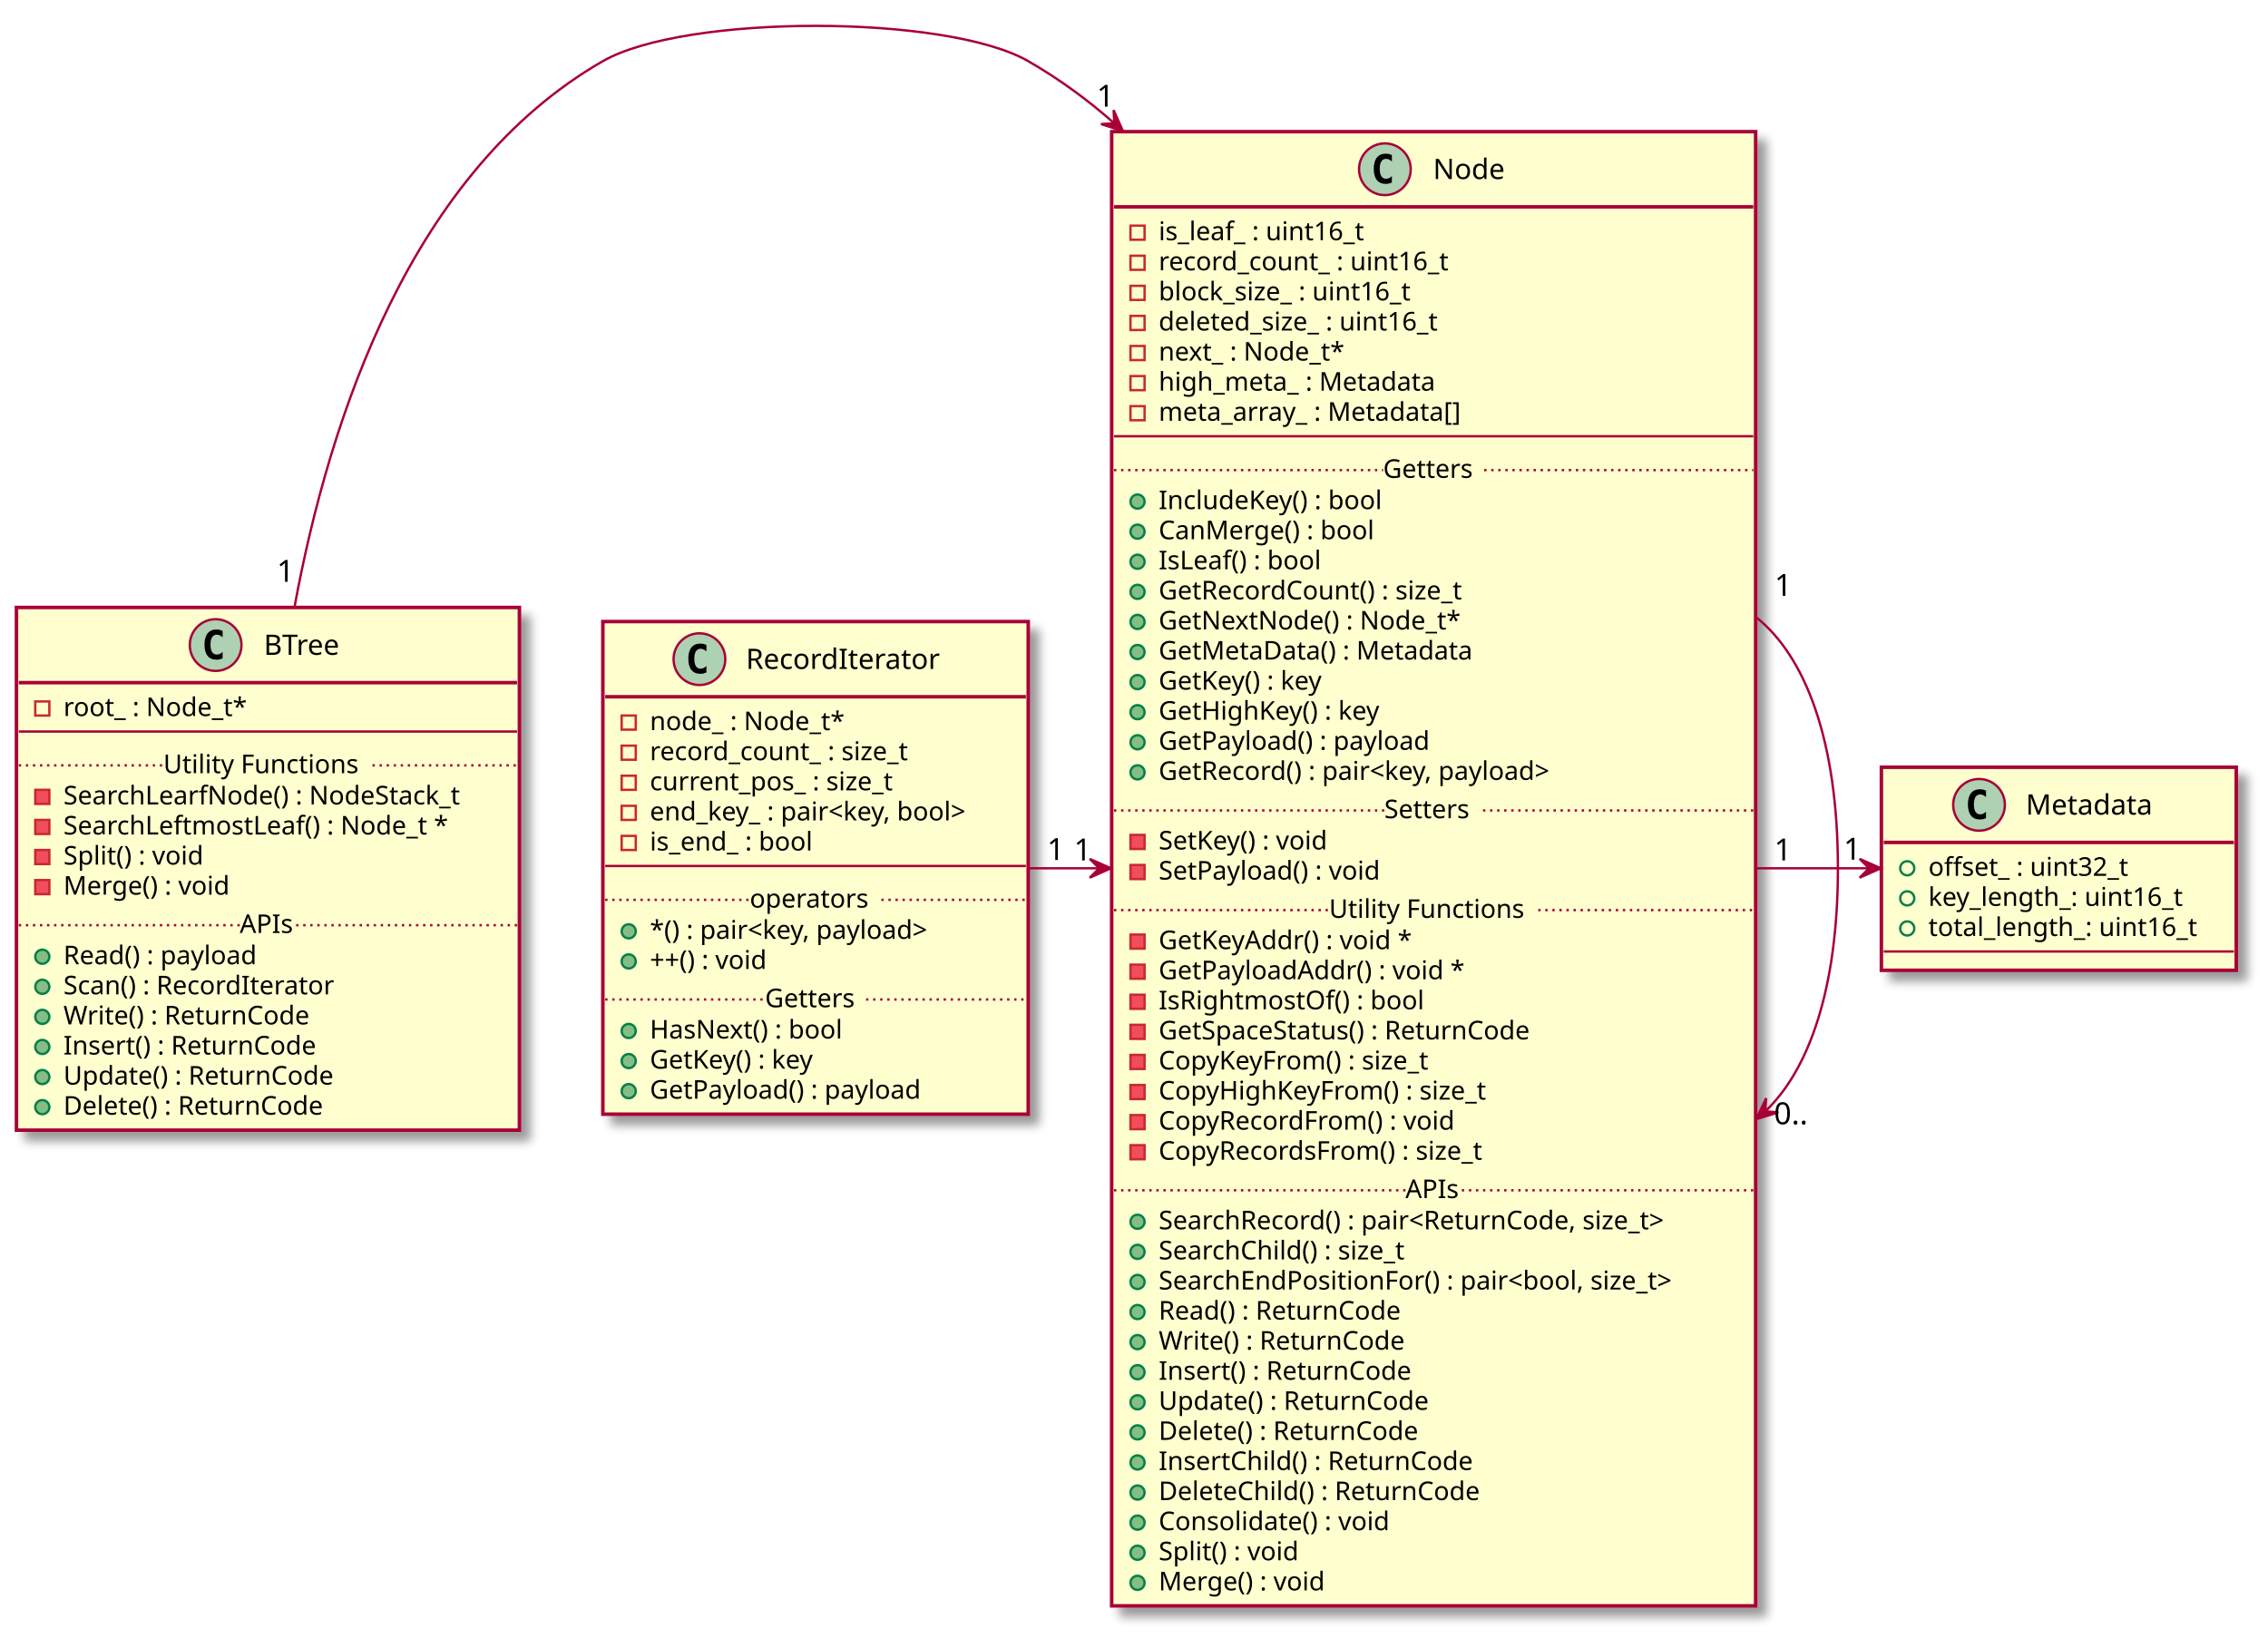
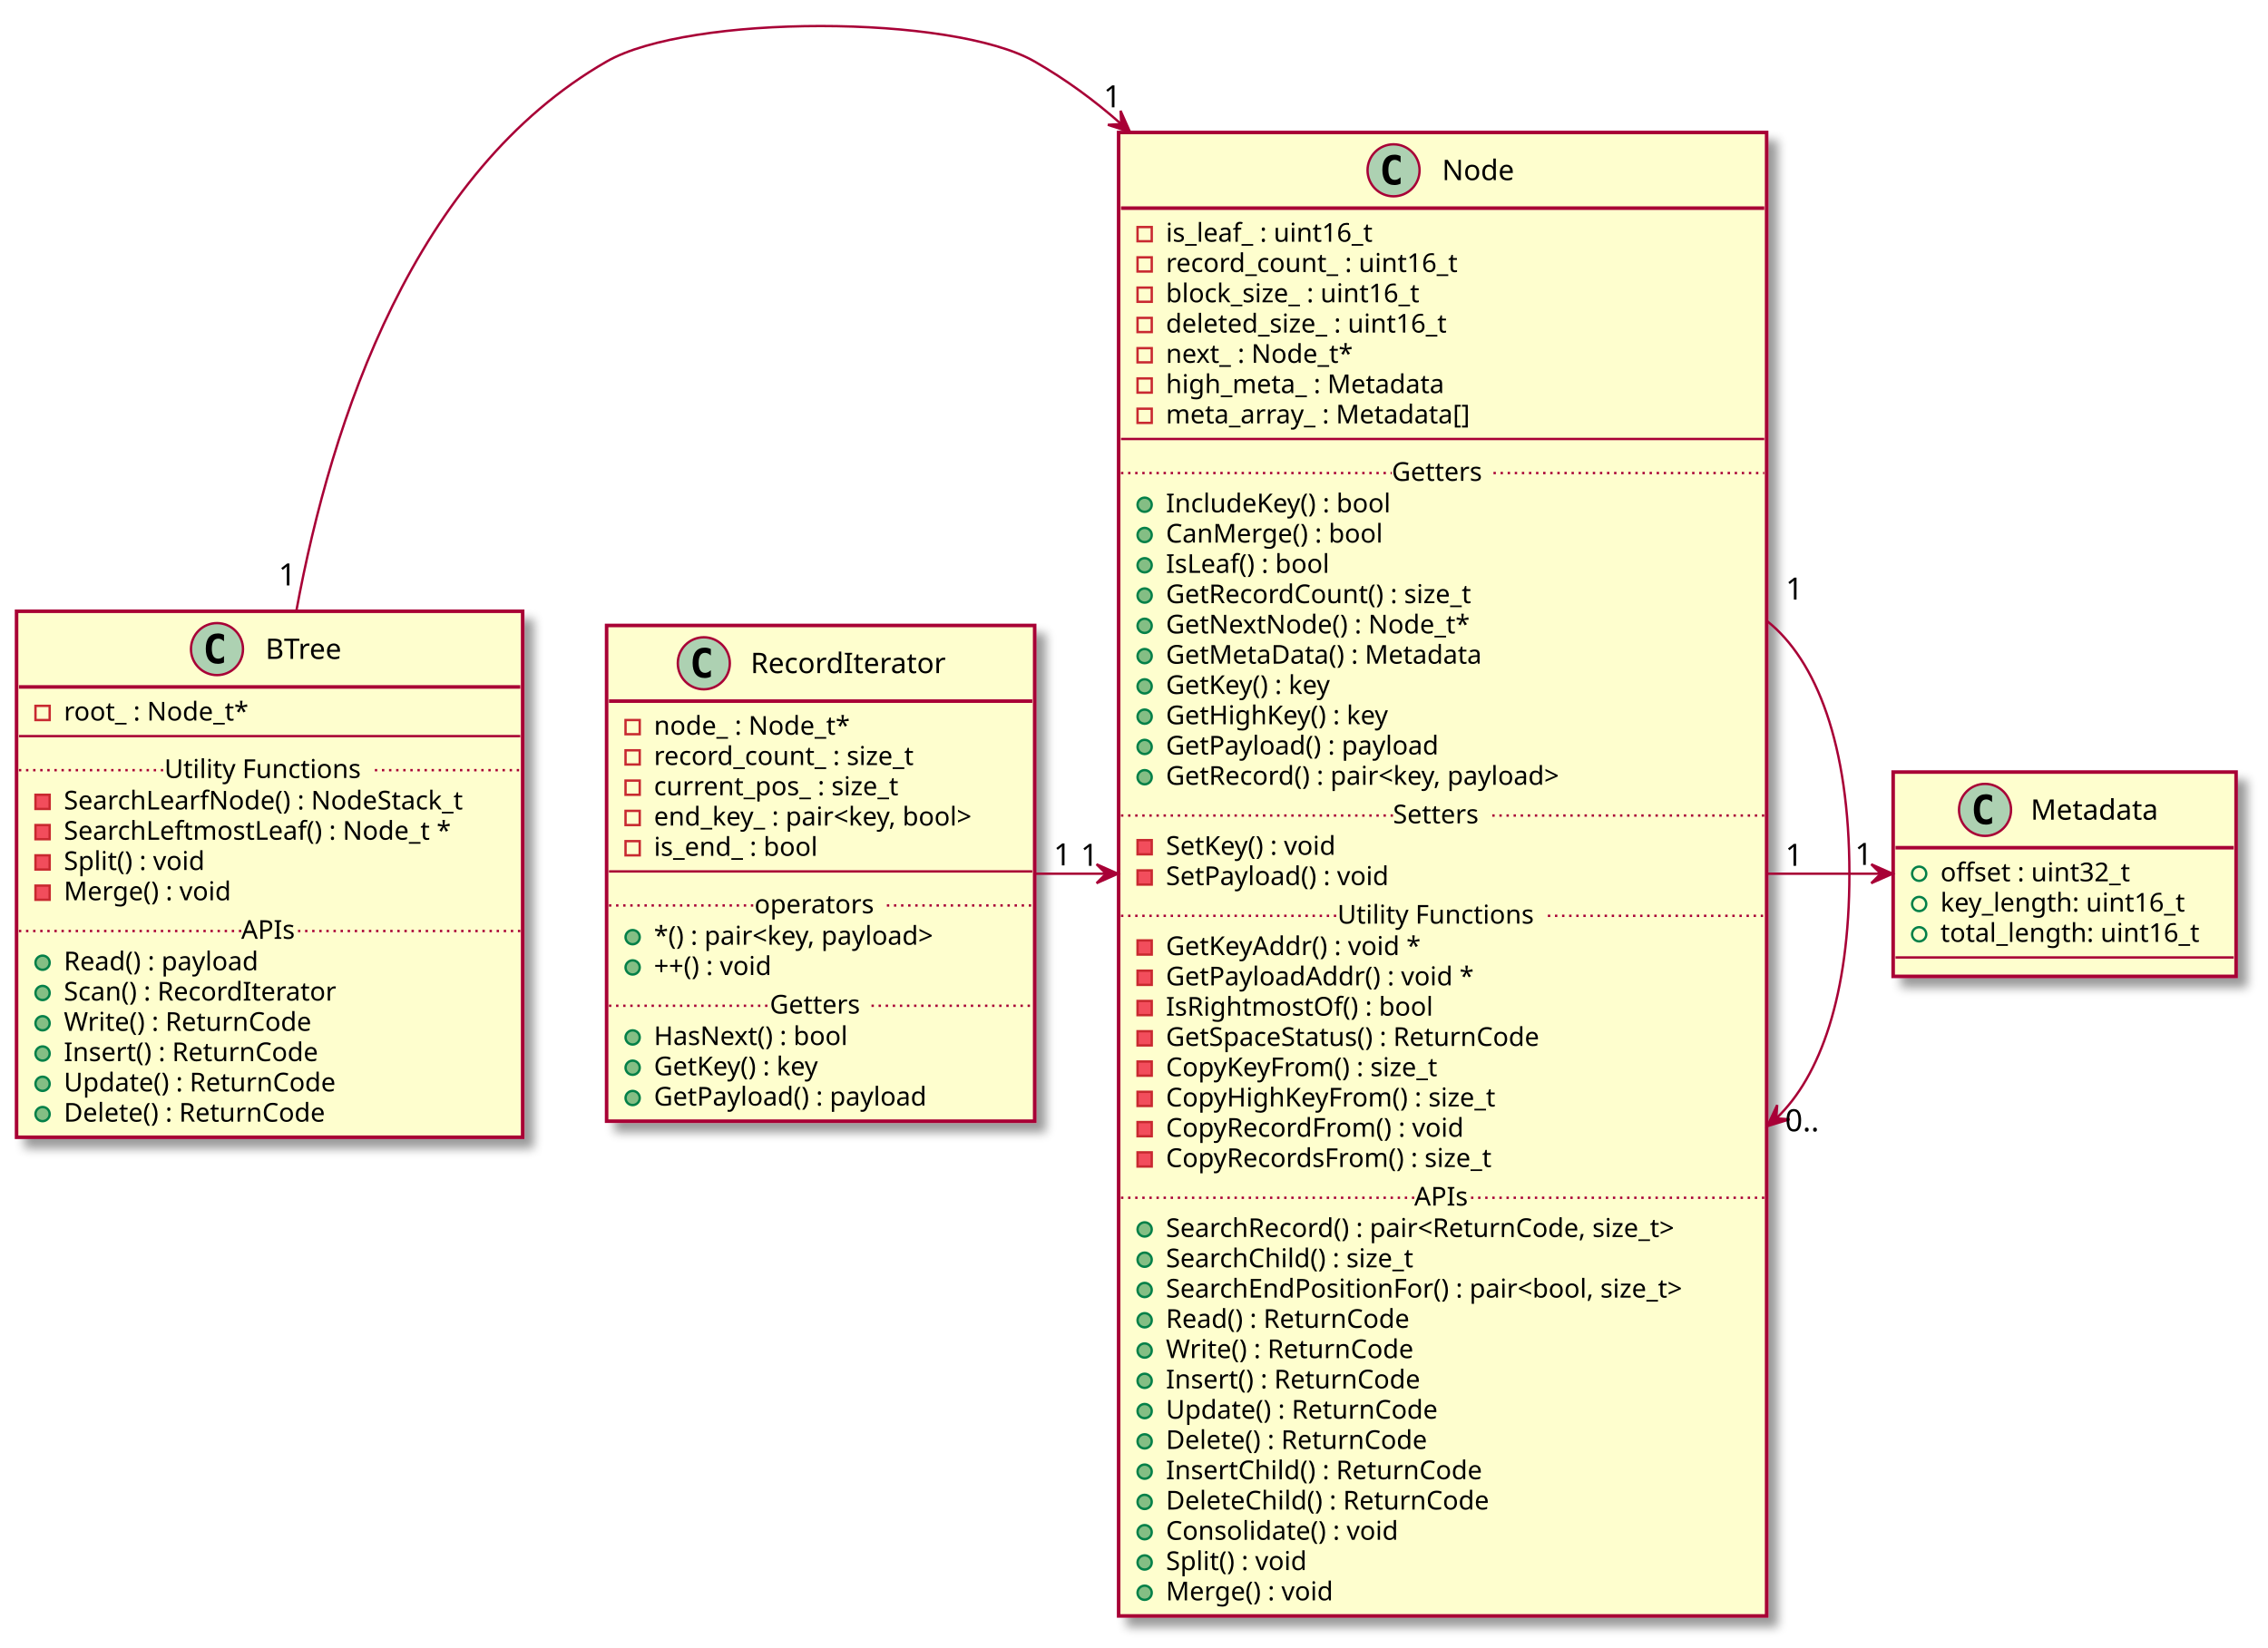
- <svg xmlns="http://www.w3.org/2000/svg" contentScriptType="application/ecmascript" contentStyleType="text/css" height="697px" preserveAspectRatio="none" style="width:965px;height:697px;background:#FFFFFF;" version="1.1" viewBox="0 0 965 697" width="965px" zoomAndPan="magnify">
+ <svg xmlns="http://www.w3.org/2000/svg" contentScriptType="application/ecmascript" contentStyleType="text/css" height="697px" preserveAspectRatio="none" style="width:959px;height:697px;background:#FFFFFF;" version="1.1" viewBox="0 0 959 697" width="959px" zoomAndPan="magnify">
  <defs>
-     <filter height="300%" id="f1sqcm2kaeylr0" width="300%" x="-1" y="-1">
+     <filter height="300%" id="ffqanz7nl5iaf" width="300%" x="-1" y="-1">
      <feGaussianBlur result="blurOut" stdDeviation="2.0" />
      <feColorMatrix in="blurOut" result="blurOut2" type="matrix" values="0 0 0 0 0 0 0 0 0 0 0 0 0 0 0 0 0 0 .4 0" />
      <feOffset dx="4.0" dy="4.0" in="blurOut2" result="blurOut3" />
      <feBlend in="SourceGraphic" in2="blurOut3" mode="normal" />
    </filter>
  </defs>
  <g>
-     <rect codeLine="2" fill="#FEFECE" filter="url(#f1sqcm2kaeylr0)" height="222.461" id="BTree" style="stroke:#A80036;stroke-width:1.5;" width="214" x="7" y="258.53" />
+     <rect codeLine="2" fill="#FEFECE" filter="url(#ffqanz7nl5iaf)" height="222.461" id="BTree" style="stroke:#A80036;stroke-width:1.5;" width="214" x="7" y="258.53" />
    <ellipse cx="91.75" cy="274.53" fill="#ADD1B2" rx="11" ry="11" style="stroke:#A80036;stroke-width:1.0;" />
    <path d="M94.719,280.171 Q94.141,280.467 93.5,280.608 Q92.859,280.764 92.156,280.764 Q89.656,280.764 88.328,279.124 Q87.016,277.467 87.016,274.342 Q87.016,271.217 88.328,269.561 Q89.656,267.905 92.156,267.905 Q92.859,267.905 93.5,268.061 Q94.156,268.217 94.719,268.514 L94.719,271.233 Q94.094,270.655 93.5,270.389 Q92.906,270.108 92.281,270.108 Q90.938,270.108 90.25,271.186 Q89.562,272.249 89.562,274.342 Q89.562,276.436 90.25,277.514 Q90.938,278.577 92.281,278.577 Q92.906,278.577 93.5,278.311 Q94.094,278.03 94.719,277.452 L94.719,280.171 Z " fill="#000000" />
    <text fill="#000000" font-family="sans-serif" font-size="12" lengthAdjust="spacing" textLength="36" x="112.25" y="278.684">BTree</text>
    <line style="stroke:#A80036;stroke-width:1.5;" x1="8" x2="220" y1="290.53" y2="290.53" />
    <rect fill="none" height="6" style="stroke:#C82930;stroke-width:1.0;" width="6" x="15" y="298.53" />
    <text fill="#000000" font-family="sans-serif" font-size="11" lengthAdjust="spacing" textLength="86" x="27" y="304.74">root_ : Node_t*</text>
    <line style="stroke:#A80036;stroke-width:1.0;" x1="8" x2="220" y1="311.335" y2="311.335" />
    <rect fill="#F24D5C" height="6" style="stroke:#C82930;stroke-width:1.0;" width="6" x="15" y="336.139" />
    <text fill="#000000" font-family="sans-serif" font-size="11" lengthAdjust="spacing" textLength="188" x="27" y="342.35">SearchLearfNode() : NodeStack_t</text>
    <rect fill="#F24D5C" height="6" style="stroke:#C82930;stroke-width:1.0;" width="6" x="15" y="348.944" />
    <text fill="#000000" font-family="sans-serif" font-size="11" lengthAdjust="spacing" textLength="183" x="27" y="355.154">SearchLeftmostLeaf() : Node_t *</text>
    <rect fill="#F24D5C" height="6" style="stroke:#C82930;stroke-width:1.0;" width="6" x="15" y="361.749" />
    <text fill="#000000" font-family="sans-serif" font-size="11" lengthAdjust="spacing" textLength="68" x="27" y="367.959">Split() : void</text>
    <rect fill="#F24D5C" height="6" style="stroke:#C82930;stroke-width:1.0;" width="6" x="15" y="374.553" />
    <text fill="#000000" font-family="sans-serif" font-size="11" lengthAdjust="spacing" textLength="78" x="27" y="380.764">Merge() : void</text>
    <line style="stroke:#A80036;stroke-width:1.0;stroke-dasharray:1.0,2.0;" x1="8" x2="69.5" y1="325.737" y2="325.737" />
    <text fill="#000000" font-family="sans-serif" font-size="11" lengthAdjust="spacing" textLength="89" x="69.5" y="329.045">Utility Functions</text>
    <line style="stroke:#A80036;stroke-width:1.0;stroke-dasharray:1.0,2.0;" x1="158.5" x2="220" y1="325.737" y2="325.737" />
    <ellipse cx="18" cy="407.163" fill="#84BE84" rx="3" ry="3" style="stroke:#038048;stroke-width:1.0;" />
    <text fill="#000000" font-family="sans-serif" font-size="11" lengthAdjust="spacing" textLength="92" x="27" y="410.373">Read() : payload</text>
    <ellipse cx="18" cy="419.967" fill="#84BE84" rx="3" ry="3" style="stroke:#038048;stroke-width:1.0;" />
    <text fill="#000000" font-family="sans-serif" font-size="11" lengthAdjust="spacing" textLength="129" x="27" y="423.178">Scan() : RecordIterator</text>
    <ellipse cx="18" cy="432.772" fill="#84BE84" rx="3" ry="3" style="stroke:#038048;stroke-width:1.0;" />
    <text fill="#000000" font-family="sans-serif" font-size="11" lengthAdjust="spacing" textLength="114" x="27" y="435.983">Write() : ReturnCode</text>
    <ellipse cx="18" cy="445.577" fill="#84BE84" rx="3" ry="3" style="stroke:#038048;stroke-width:1.0;" />
    <text fill="#000000" font-family="sans-serif" font-size="11" lengthAdjust="spacing" textLength="119" x="27" y="448.787">Insert() : ReturnCode</text>
    <ellipse cx="18" cy="458.382" fill="#84BE84" rx="3" ry="3" style="stroke:#038048;stroke-width:1.0;" />
    <text fill="#000000" font-family="sans-serif" font-size="11" lengthAdjust="spacing" textLength="126" x="27" y="461.592">Update() : ReturnCode</text>
    <ellipse cx="18" cy="471.186" fill="#84BE84" rx="3" ry="3" style="stroke:#038048;stroke-width:1.0;" />
    <text fill="#000000" font-family="sans-serif" font-size="11" lengthAdjust="spacing" textLength="122" x="27" y="474.397">Delete() : ReturnCode</text>
    <line style="stroke:#A80036;stroke-width:1.0;stroke-dasharray:1.0,2.0;" x1="8" x2="102" y1="393.76" y2="393.76" />
    <text fill="#000000" font-family="sans-serif" font-size="11" lengthAdjust="spacing" textLength="24" x="102" y="397.069">APIs</text>
    <line style="stroke:#A80036;stroke-width:1.0;stroke-dasharray:1.0,2.0;" x1="126" x2="220" y1="393.76" y2="393.76" />
-     <rect codeLine="19" fill="#FEFECE" filter="url(#f1sqcm2kaeylr0)" height="627.406" id="Node" style="stroke:#A80036;stroke-width:1.5;" width="274" x="473" y="56.03" />
+     <rect codeLine="19" fill="#FEFECE" filter="url(#ffqanz7nl5iaf)" height="627.406" id="Node" style="stroke:#A80036;stroke-width:1.5;" width="274" x="473" y="56.03" />
    <ellipse cx="589.25" cy="72.03" fill="#ADD1B2" rx="11" ry="11" style="stroke:#A80036;stroke-width:1.0;" />
    <path d="M592.219,77.671 Q591.641,77.968 591,78.108 Q590.359,78.264 589.656,78.264 Q587.156,78.264 585.828,76.624 Q584.516,74.968 584.516,71.843 Q584.516,68.718 585.828,67.061 Q587.156,65.405 589.656,65.405 Q590.359,65.405 591,65.561 Q591.656,65.718 592.219,66.014 L592.219,68.733 Q591.594,68.155 591,67.889 Q590.406,67.608 589.781,67.608 Q588.438,67.608 587.75,68.686 Q587.062,69.749 587.062,71.843 Q587.062,73.936 587.75,75.014 Q588.438,76.077 589.781,76.077 Q590.406,76.077 591,75.811 Q591.594,75.53 592.219,74.952 L592.219,77.671 Z " fill="#000000" />
    <text fill="#000000" font-family="sans-serif" font-size="12" lengthAdjust="spacing" textLength="33" x="609.75" y="76.184">Node</text>
    <line style="stroke:#A80036;stroke-width:1.5;" x1="474" x2="746" y1="88.03" y2="88.03" />
    <rect fill="none" height="6" style="stroke:#C82930;stroke-width:1.0;" width="6" x="481" y="96.03" />
    <text fill="#000000" font-family="sans-serif" font-size="11" lengthAdjust="spacing" textLength="100" x="493" y="102.24">is_leaf_ : uint16_t</text>
    <rect fill="none" height="6" style="stroke:#C82930;stroke-width:1.0;" width="6" x="481" y="108.835" />
    <text fill="#000000" font-family="sans-serif" font-size="11" lengthAdjust="spacing" textLength="137" x="493" y="115.045">record_count_ : uint16_t</text>
    <rect fill="none" height="6" style="stroke:#C82930;stroke-width:1.0;" width="6" x="481" y="121.639" />
    <text fill="#000000" font-family="sans-serif" font-size="11" lengthAdjust="spacing" textLength="120" x="493" y="127.85">block_size_ : uint16_t</text>
    <rect fill="none" height="6" style="stroke:#C82930;stroke-width:1.0;" width="6" x="481" y="134.444" />
    <text fill="#000000" font-family="sans-serif" font-size="11" lengthAdjust="spacing" textLength="133" x="493" y="140.655">deleted_size_ : uint16_t</text>
    <rect fill="none" height="6" style="stroke:#C82930;stroke-width:1.0;" width="6" x="481" y="147.249" />
    <text fill="#000000" font-family="sans-serif" font-size="11" lengthAdjust="spacing" textLength="87" x="493" y="153.459">next_ : Node_t*</text>
    <rect fill="none" height="6" style="stroke:#C82930;stroke-width:1.0;" width="6" x="481" y="160.053" />
    <text fill="#000000" font-family="sans-serif" font-size="11" lengthAdjust="spacing" textLength="129" x="493" y="166.264">high_meta_ : Metadata</text>
    <rect fill="none" height="6" style="stroke:#C82930;stroke-width:1.0;" width="6" x="481" y="172.858" />
    <text fill="#000000" font-family="sans-serif" font-size="11" lengthAdjust="spacing" textLength="143" x="493" y="179.069">meta_array_ : Metadata[]</text>
    <line style="stroke:#A80036;stroke-width:1.0;" x1="474" x2="746" y1="185.663" y2="185.663" />
    <ellipse cx="484" cy="213.468" fill="#84BE84" rx="3" ry="3" style="stroke:#038048;stroke-width:1.0;" />
    <text fill="#000000" font-family="sans-serif" font-size="11" lengthAdjust="spacing" textLength="104" x="493" y="216.678">IncludeKey() : bool</text>
    <ellipse cx="484" cy="226.272" fill="#84BE84" rx="3" ry="3" style="stroke:#038048;stroke-width:1.0;" />
    <text fill="#000000" font-family="sans-serif" font-size="11" lengthAdjust="spacing" textLength="101" x="493" y="229.483">CanMerge() : bool</text>
    <ellipse cx="484" cy="239.077" fill="#84BE84" rx="3" ry="3" style="stroke:#038048;stroke-width:1.0;" />
    <text fill="#000000" font-family="sans-serif" font-size="11" lengthAdjust="spacing" textLength="78" x="493" y="242.287">IsLeaf() : bool</text>
    <ellipse cx="484" cy="251.882" fill="#84BE84" rx="3" ry="3" style="stroke:#038048;stroke-width:1.0;" />
    <text fill="#000000" font-family="sans-serif" font-size="11" lengthAdjust="spacing" textLength="144" x="493" y="255.092">GetRecordCount() : size_t</text>
    <ellipse cx="484" cy="264.686" fill="#84BE84" rx="3" ry="3" style="stroke:#038048;stroke-width:1.0;" />
    <text fill="#000000" font-family="sans-serif" font-size="11" lengthAdjust="spacing" textLength="139" x="493" y="267.897">GetNextNode() : Node_t*</text>
    <ellipse cx="484" cy="277.491" fill="#84BE84" rx="3" ry="3" style="stroke:#038048;stroke-width:1.0;" />
    <text fill="#000000" font-family="sans-serif" font-size="11" lengthAdjust="spacing" textLength="145" x="493" y="280.701">GetMetaData() : Metadata</text>
    <ellipse cx="484" cy="290.296" fill="#84BE84" rx="3" ry="3" style="stroke:#038048;stroke-width:1.0;" />
    <text fill="#000000" font-family="sans-serif" font-size="11" lengthAdjust="spacing" textLength="79" x="493" y="293.506">GetKey() : key</text>
    <ellipse cx="484" cy="303.1" fill="#84BE84" rx="3" ry="3" style="stroke:#038048;stroke-width:1.0;" />
    <text fill="#000000" font-family="sans-serif" font-size="11" lengthAdjust="spacing" textLength="104" x="493" y="306.311">GetHighKey() : key</text>
    <ellipse cx="484" cy="315.905" fill="#84BE84" rx="3" ry="3" style="stroke:#038048;stroke-width:1.0;" />
    <text fill="#000000" font-family="sans-serif" font-size="11" lengthAdjust="spacing" textLength="128" x="493" y="319.115">GetPayload() : payload</text>
    <ellipse cx="484" cy="328.71" fill="#84BE84" rx="3" ry="3" style="stroke:#038048;stroke-width:1.0;" />
    <text fill="#000000" font-family="sans-serif" font-size="11" lengthAdjust="spacing" textLength="190" x="493" y="331.92">GetRecord() : pair&lt;key, payload&gt;</text>
    <line style="stroke:#A80036;stroke-width:1.0;stroke-dasharray:1.0,2.0;" x1="474" x2="588.5" y1="200.065" y2="200.065" />
    <text fill="#000000" font-family="sans-serif" font-size="11" lengthAdjust="spacing" textLength="43" x="588.5" y="203.373">Getters</text>
    <line style="stroke:#A80036;stroke-width:1.0;stroke-dasharray:1.0,2.0;" x1="631.5" x2="746" y1="200.065" y2="200.065" />
    <rect fill="#F24D5C" height="6" style="stroke:#C82930;stroke-width:1.0;" width="6" x="481" y="355.319" />
    <text fill="#000000" font-family="sans-serif" font-size="11" lengthAdjust="spacing" textLength="82" x="493" y="361.529">SetKey() : void</text>
    <rect fill="#F24D5C" height="6" style="stroke:#C82930;stroke-width:1.0;" width="6" x="481" y="368.124" />
    <text fill="#000000" font-family="sans-serif" font-size="11" lengthAdjust="spacing" textLength="106" x="493" y="374.334">SetPayload() : void</text>
    <line style="stroke:#A80036;stroke-width:1.0;stroke-dasharray:1.0,2.0;" x1="474" x2="589" y1="344.917" y2="344.917" />
    <text fill="#000000" font-family="sans-serif" font-size="11" lengthAdjust="spacing" textLength="42" x="589" y="348.225">Setters</text>
    <line style="stroke:#A80036;stroke-width:1.0;stroke-dasharray:1.0,2.0;" x1="631" x2="746" y1="344.917" y2="344.917" />
    <rect fill="#F24D5C" height="6" style="stroke:#C82930;stroke-width:1.0;" width="6" x="481" y="397.733" />
    <text fill="#000000" font-family="sans-serif" font-size="11" lengthAdjust="spacing" textLength="119" x="493" y="403.944">GetKeyAddr() : void *</text>
    <rect fill="#F24D5C" height="6" style="stroke:#C82930;stroke-width:1.0;" width="6" x="481" y="410.538" />
    <text fill="#000000" font-family="sans-serif" font-size="11" lengthAdjust="spacing" textLength="143" x="493" y="416.748">GetPayloadAddr() : void *</text>
    <rect fill="#F24D5C" height="6" style="stroke:#C82930;stroke-width:1.0;" width="6" x="481" y="423.342" />
    <text fill="#000000" font-family="sans-serif" font-size="11" lengthAdjust="spacing" textLength="124" x="493" y="429.553">IsRightmostOf() : bool</text>
    <rect fill="#F24D5C" height="6" style="stroke:#C82930;stroke-width:1.0;" width="6" x="481" y="436.147" />
    <text fill="#000000" font-family="sans-serif" font-size="11" lengthAdjust="spacing" textLength="178" x="493" y="442.358">GetSpaceStatus() : ReturnCode</text>
    <rect fill="#F24D5C" height="6" style="stroke:#C82930;stroke-width:1.0;" width="6" x="481" y="448.952" />
    <text fill="#000000" font-family="sans-serif" font-size="11" lengthAdjust="spacing" textLength="129" x="493" y="455.162">CopyKeyFrom() : size_t</text>
    <rect fill="#F24D5C" height="6" style="stroke:#C82930;stroke-width:1.0;" width="6" x="481" y="461.757" />
    <text fill="#000000" font-family="sans-serif" font-size="11" lengthAdjust="spacing" textLength="154" x="493" y="467.967">CopyHighKeyFrom() : size_t</text>
    <rect fill="#F24D5C" height="6" style="stroke:#C82930;stroke-width:1.0;" width="6" x="481" y="474.561" />
    <text fill="#000000" font-family="sans-serif" font-size="11" lengthAdjust="spacing" textLength="139" x="493" y="480.772">CopyRecordFrom() : void</text>
    <rect fill="#F24D5C" height="6" style="stroke:#C82930;stroke-width:1.0;" width="6" x="481" y="487.366" />
    <text fill="#000000" font-family="sans-serif" font-size="11" lengthAdjust="spacing" textLength="155" x="493" y="493.576">CopyRecordsFrom() : size_t</text>
    <line style="stroke:#A80036;stroke-width:1.0;stroke-dasharray:1.0,2.0;" x1="474" x2="565.5" y1="387.331" y2="387.331" />
    <text fill="#000000" font-family="sans-serif" font-size="11" lengthAdjust="spacing" textLength="89" x="565.5" y="390.639">Utility Functions</text>
    <line style="stroke:#A80036;stroke-width:1.0;stroke-dasharray:1.0,2.0;" x1="654.5" x2="746" y1="387.331" y2="387.331" />
    <ellipse cx="484" cy="519.975" fill="#84BE84" rx="3" ry="3" style="stroke:#038048;stroke-width:1.0;" />
    <text fill="#000000" font-family="sans-serif" font-size="11" lengthAdjust="spacing" textLength="245" x="493" y="523.186">SearchRecord() : pair&lt;ReturnCode, size_t&gt;</text>
    <ellipse cx="484" cy="532.78" fill="#84BE84" rx="3" ry="3" style="stroke:#038048;stroke-width:1.0;" />
    <text fill="#000000" font-family="sans-serif" font-size="11" lengthAdjust="spacing" textLength="120" x="493" y="535.99">SearchChild() : size_t</text>
    <ellipse cx="484" cy="545.585" fill="#84BE84" rx="3" ry="3" style="stroke:#038048;stroke-width:1.0;" />
    <text fill="#000000" font-family="sans-serif" font-size="11" lengthAdjust="spacing" textLength="248" x="493" y="548.795">SearchEndPositionFor() : pair&lt;bool, size_t&gt;</text>
    <ellipse cx="484" cy="558.389" fill="#84BE84" rx="3" ry="3" style="stroke:#038048;stroke-width:1.0;" />
    <text fill="#000000" font-family="sans-serif" font-size="11" lengthAdjust="spacing" textLength="114" x="493" y="561.6">Read() : ReturnCode</text>
    <ellipse cx="484" cy="571.194" fill="#84BE84" rx="3" ry="3" style="stroke:#038048;stroke-width:1.0;" />
    <text fill="#000000" font-family="sans-serif" font-size="11" lengthAdjust="spacing" textLength="114" x="493" y="574.404">Write() : ReturnCode</text>
    <ellipse cx="484" cy="583.999" fill="#84BE84" rx="3" ry="3" style="stroke:#038048;stroke-width:1.0;" />
    <text fill="#000000" font-family="sans-serif" font-size="11" lengthAdjust="spacing" textLength="119" x="493" y="587.209">Insert() : ReturnCode</text>
    <ellipse cx="484" cy="596.803" fill="#84BE84" rx="3" ry="3" style="stroke:#038048;stroke-width:1.0;" />
    <text fill="#000000" font-family="sans-serif" font-size="11" lengthAdjust="spacing" textLength="126" x="493" y="600.014">Update() : ReturnCode</text>
    <ellipse cx="484" cy="609.608" fill="#84BE84" rx="3" ry="3" style="stroke:#038048;stroke-width:1.0;" />
    <text fill="#000000" font-family="sans-serif" font-size="11" lengthAdjust="spacing" textLength="122" x="493" y="612.819">Delete() : ReturnCode</text>
    <ellipse cx="484" cy="622.413" fill="#84BE84" rx="3" ry="3" style="stroke:#038048;stroke-width:1.0;" />
    <text fill="#000000" font-family="sans-serif" font-size="11" lengthAdjust="spacing" textLength="147" x="493" y="625.623">InsertChild() : ReturnCode</text>
    <ellipse cx="484" cy="635.217" fill="#84BE84" rx="3" ry="3" style="stroke:#038048;stroke-width:1.0;" />
    <text fill="#000000" font-family="sans-serif" font-size="11" lengthAdjust="spacing" textLength="150" x="493" y="638.428">DeleteChild() : ReturnCode</text>
    <ellipse cx="484" cy="648.022" fill="#84BE84" rx="3" ry="3" style="stroke:#038048;stroke-width:1.0;" />
    <text fill="#000000" font-family="sans-serif" font-size="11" lengthAdjust="spacing" textLength="110" x="493" y="651.233">Consolidate() : void</text>
    <ellipse cx="484" cy="660.827" fill="#84BE84" rx="3" ry="3" style="stroke:#038048;stroke-width:1.0;" />
    <text fill="#000000" font-family="sans-serif" font-size="11" lengthAdjust="spacing" textLength="68" x="493" y="664.037">Split() : void</text>
    <ellipse cx="484" cy="673.632" fill="#84BE84" rx="3" ry="3" style="stroke:#038048;stroke-width:1.0;" />
    <text fill="#000000" font-family="sans-serif" font-size="11" lengthAdjust="spacing" textLength="78" x="493" y="676.842">Merge() : void</text>
    <line style="stroke:#A80036;stroke-width:1.0;stroke-dasharray:1.0,2.0;" x1="474" x2="598" y1="506.573" y2="506.573" />
    <text fill="#000000" font-family="sans-serif" font-size="11" lengthAdjust="spacing" textLength="24" x="598" y="509.881">APIs</text>
    <line style="stroke:#A80036;stroke-width:1.0;stroke-dasharray:1.0,2.0;" x1="622" x2="746" y1="506.573" y2="506.573" />
-     <rect codeLine="67" fill="#FEFECE" filter="url(#f1sqcm2kaeylr0)" height="86.414" id="Metadata" style="stroke:#A80036;stroke-width:1.5;" width="151" x="800.5" y="326.53" />
-     <ellipse cx="842.05" cy="342.53" fill="#ADD1B2" rx="11" ry="11" style="stroke:#A80036;stroke-width:1.0;" />
-     <path d="M845.019,348.171 Q844.441,348.467 843.8,348.608 Q843.159,348.764 842.456,348.764 Q839.956,348.764 838.628,347.124 Q837.316,345.467 837.316,342.342 Q837.316,339.217 838.628,337.561 Q839.956,335.905 842.456,335.905 Q843.159,335.905 843.8,336.061 Q844.456,336.217 845.019,336.514 L845.019,339.233 Q844.394,338.655 843.8,338.389 Q843.206,338.108 842.581,338.108 Q841.237,338.108 840.55,339.186 Q839.862,340.249 839.862,342.342 Q839.862,344.436 840.55,345.514 Q841.237,346.577 842.581,346.577 Q843.206,346.577 843.8,346.311 Q844.394,346.03 845.019,345.452 L845.019,348.171 Z " fill="#000000" />
-     <text fill="#000000" font-family="sans-serif" font-size="12" lengthAdjust="spacing" textLength="60" x="861.95" y="346.684">Metadata</text>
-     <line style="stroke:#A80036;stroke-width:1.5;" x1="801.5" x2="950.5" y1="358.53" y2="358.53" />
+     <rect codeLine="67" fill="#FEFECE" filter="url(#ffqanz7nl5iaf)" height="86.414" id="Metadata" style="stroke:#A80036;stroke-width:1.5;" width="145" x="800.5" y="326.53" />
+     <ellipse cx="839.35" cy="342.53" fill="#ADD1B2" rx="11" ry="11" style="stroke:#A80036;stroke-width:1.0;" />
+     <path d="M842.319,348.171 Q841.741,348.467 841.1,348.608 Q840.459,348.764 839.756,348.764 Q837.256,348.764 835.928,347.124 Q834.616,345.467 834.616,342.342 Q834.616,339.217 835.928,337.561 Q837.256,335.905 839.756,335.905 Q840.459,335.905 841.1,336.061 Q841.756,336.217 842.319,336.514 L842.319,339.233 Q841.694,338.655 841.1,338.389 Q840.506,338.108 839.881,338.108 Q838.538,338.108 837.85,339.186 Q837.163,340.249 837.163,342.342 Q837.163,344.436 837.85,345.514 Q838.538,346.577 839.881,346.577 Q840.506,346.577 841.1,346.311 Q841.694,346.03 842.319,345.452 L842.319,348.171 Z " fill="#000000" />
+     <text fill="#000000" font-family="sans-serif" font-size="12" lengthAdjust="spacing" textLength="60" x="858.65" y="346.684">Metadata</text>
+     <line style="stroke:#A80036;stroke-width:1.5;" x1="801.5" x2="944.5" y1="358.53" y2="358.53" />
    <ellipse cx="811.5" cy="369.53" rx="3" ry="3" style="stroke:#038048;stroke-width:1.0;fill:none;" />
-     <text fill="#000000" font-family="sans-serif" font-size="11" lengthAdjust="spacing" textLength="96" x="820.5" y="372.74">offset_ : uint32_t</text>
+     <text fill="#000000" font-family="sans-serif" font-size="11" lengthAdjust="spacing" textLength="90" x="820.5" y="372.74">offset : uint32_t</text>
    <ellipse cx="811.5" cy="382.335" rx="3" ry="3" style="stroke:#038048;stroke-width:1.0;fill:none;" />
-     <text fill="#000000" font-family="sans-serif" font-size="11" lengthAdjust="spacing" textLength="119" x="820.5" y="385.545">key_length_: uint16_t</text>
+     <text fill="#000000" font-family="sans-serif" font-size="11" lengthAdjust="spacing" textLength="113" x="820.5" y="385.545">key_length: uint16_t</text>
    <ellipse cx="811.5" cy="395.139" rx="3" ry="3" style="stroke:#038048;stroke-width:1.0;fill:none;" />
-     <text fill="#000000" font-family="sans-serif" font-size="11" lengthAdjust="spacing" textLength="125" x="820.5" y="398.35">total_length_: uint16_t</text>
-     <line style="stroke:#A80036;stroke-width:1.0;" x1="801.5" x2="950.5" y1="404.944" y2="404.944" />
-     <rect codeLine="74" fill="#FEFECE" filter="url(#f1sqcm2kaeylr0)" height="209.656" id="RecordIterator" style="stroke:#A80036;stroke-width:1.5;" width="181" x="256.5" y="264.53" />
+     <text fill="#000000" font-family="sans-serif" font-size="11" lengthAdjust="spacing" textLength="119" x="820.5" y="398.35">total_length: uint16_t</text>
+     <line style="stroke:#A80036;stroke-width:1.0;" x1="801.5" x2="944.5" y1="404.944" y2="404.944" />
+     <rect codeLine="74" fill="#FEFECE" filter="url(#ffqanz7nl5iaf)" height="209.656" id="RecordIterator" style="stroke:#A80036;stroke-width:1.5;" width="181" x="256.5" y="264.53" />
    <ellipse cx="297.6" cy="280.53" fill="#ADD1B2" rx="11" ry="11" style="stroke:#A80036;stroke-width:1.0;" />
    <path d="M300.569,286.171 Q299.991,286.467 299.35,286.608 Q298.709,286.764 298.006,286.764 Q295.506,286.764 294.178,285.124 Q292.866,283.467 292.866,280.342 Q292.866,277.217 294.178,275.561 Q295.506,273.905 298.006,273.905 Q298.709,273.905 299.35,274.061 Q300.006,274.217 300.569,274.514 L300.569,277.233 Q299.944,276.655 299.35,276.389 Q298.756,276.108 298.131,276.108 Q296.788,276.108 296.1,277.186 Q295.413,278.249 295.413,280.342 Q295.413,282.436 296.1,283.514 Q296.788,284.577 298.131,284.577 Q298.756,284.577 299.35,284.311 Q299.944,284.03 300.569,283.452 L300.569,286.171 Z " fill="#000000" />
    <text fill="#000000" font-family="sans-serif" font-size="12" lengthAdjust="spacing" textLength="91" x="317.4" y="284.684">RecordIterator</text>
    <line style="stroke:#A80036;stroke-width:1.5;" x1="257.5" x2="436.5" y1="296.53" y2="296.53" />
    <rect fill="none" height="6" style="stroke:#C82930;stroke-width:1.0;" width="6" x="264.5" y="304.53" />
    <text fill="#000000" font-family="sans-serif" font-size="11" lengthAdjust="spacing" textLength="91" x="276.5" y="310.74">node_ : Node_t*</text>
    <rect fill="none" height="6" style="stroke:#C82930;stroke-width:1.0;" width="6" x="264.5" y="317.335" />
    <text fill="#000000" font-family="sans-serif" font-size="11" lengthAdjust="spacing" textLength="124" x="276.5" y="323.545">record_count_ : size_t</text>
    <rect fill="none" height="6" style="stroke:#C82930;stroke-width:1.0;" width="6" x="264.5" y="330.139" />
    <text fill="#000000" font-family="sans-serif" font-size="11" lengthAdjust="spacing" textLength="118" x="276.5" y="336.35">current_pos_ : size_t</text>
    <rect fill="none" height="6" style="stroke:#C82930;stroke-width:1.0;" width="6" x="264.5" y="342.944" />
    <text fill="#000000" font-family="sans-serif" font-size="11" lengthAdjust="spacing" textLength="155" x="276.5" y="349.154">end_key_ : pair&lt;key, bool&gt;</text>
    <rect fill="none" height="6" style="stroke:#C82930;stroke-width:1.0;" width="6" x="264.5" y="355.749" />
    <text fill="#000000" font-family="sans-serif" font-size="11" lengthAdjust="spacing" textLength="79" x="276.5" y="361.959">is_end_ : bool</text>
    <line style="stroke:#A80036;stroke-width:1.0;" x1="257.5" x2="436.5" y1="368.553" y2="368.553" />
    <ellipse cx="267.5" cy="396.358" fill="#84BE84" rx="3" ry="3" style="stroke:#038048;stroke-width:1.0;" />
    <text fill="#000000" font-family="sans-serif" font-size="11" lengthAdjust="spacing" textLength="137" x="276.5" y="399.569">*() : pair&lt;key, payload&gt;</text>
    <ellipse cx="267.5" cy="409.163" fill="#84BE84" rx="3" ry="3" style="stroke:#038048;stroke-width:1.0;" />
    <text fill="#000000" font-family="sans-serif" font-size="11" lengthAdjust="spacing" textLength="61" x="276.5" y="412.373">++() : void</text>
    <line style="stroke:#A80036;stroke-width:1.0;stroke-dasharray:1.0,2.0;" x1="257.5" x2="319" y1="382.956" y2="382.956" />
    <text fill="#000000" font-family="sans-serif" font-size="11" lengthAdjust="spacing" textLength="56" x="319" y="386.264">operators</text>
    <line style="stroke:#A80036;stroke-width:1.0;stroke-dasharray:1.0,2.0;" x1="375" x2="436.5" y1="382.956" y2="382.956" />
    <ellipse cx="267.5" cy="438.772" fill="#84BE84" rx="3" ry="3" style="stroke:#038048;stroke-width:1.0;" />
    <text fill="#000000" font-family="sans-serif" font-size="11" lengthAdjust="spacing" textLength="91" x="276.5" y="441.983">HasNext() : bool</text>
    <ellipse cx="267.5" cy="451.577" fill="#84BE84" rx="3" ry="3" style="stroke:#038048;stroke-width:1.0;" />
    <text fill="#000000" font-family="sans-serif" font-size="11" lengthAdjust="spacing" textLength="79" x="276.5" y="454.787">GetKey() : key</text>
    <ellipse cx="267.5" cy="464.382" fill="#84BE84" rx="3" ry="3" style="stroke:#038048;stroke-width:1.0;" />
    <text fill="#000000" font-family="sans-serif" font-size="11" lengthAdjust="spacing" textLength="128" x="276.5" y="467.592">GetPayload() : payload</text>
    <line style="stroke:#A80036;stroke-width:1.0;stroke-dasharray:1.0,2.0;" x1="257.5" x2="325.5" y1="425.37" y2="425.37" />
    <text fill="#000000" font-family="sans-serif" font-size="11" lengthAdjust="spacing" textLength="43" x="325.5" y="428.678">Getters</text>
    <line style="stroke:#A80036;stroke-width:1.0;stroke-dasharray:1.0,2.0;" x1="368.5" x2="436.5" y1="425.37" y2="425.37" />
    <path codeLine="90" d="M125.28,258.51 C140.27,177.02 175.18,72.74 256.5,26.03 C291.38,6 402.62,6 437.5,26.03 C450.63,33.57 462.78,42.47 474.04,52.43 " fill="none" id="BTree-to-Node" style="stroke:#A80036;stroke-width:1.0;" />
    <polygon fill="#A80036" points="477.82,55.85,473.825,46.848,474.111,52.497,468.461,52.783,477.82,55.85" style="stroke:#A80036;stroke-width:1.0;" />
    <text fill="#000000" font-family="sans-serif" font-size="13" lengthAdjust="spacing" textLength="8" x="117.769" y="247.603">1</text>
    <text fill="#000000" font-family="sans-serif" font-size="13" lengthAdjust="spacing" textLength="8" x="466.628" y="45.386">1</text>
-     <path codeLine="91" d="M747.16,369.53 C763.06,369.53 778.96,369.53 794.86,369.53 " fill="none" id="Node-to-Metadata" style="stroke:#A80036;stroke-width:1.0;" />
-     <polygon fill="#A80036" points="800.25,369.53,791.25,365.53,795.25,369.53,791.25,373.53,800.25,369.53" style="stroke:#A80036;stroke-width:1.0;" />
-     <text fill="#000000" font-family="sans-serif" font-size="13" lengthAdjust="spacing" textLength="8" x="754.88" y="366.179">1</text>
-     <text fill="#000000" font-family="sans-serif" font-size="13" lengthAdjust="spacing" textLength="8" x="784.4" y="365.845">1</text>
+     <path codeLine="91" d="M747.15,369.53 C763.05,369.53 778.95,369.53 794.85,369.53 " fill="none" id="Node-to-Metadata" style="stroke:#A80036;stroke-width:1.0;" />
+     <polygon fill="#A80036" points="800.24,369.53,791.24,365.53,795.24,369.53,791.24,373.53,800.24,369.53" style="stroke:#A80036;stroke-width:1.0;" />
+     <text fill="#000000" font-family="sans-serif" font-size="13" lengthAdjust="spacing" textLength="8" x="754.869" y="366.179">1</text>
+     <text fill="#000000" font-family="sans-serif" font-size="13" lengthAdjust="spacing" textLength="8" x="784.324" y="365.809">1</text>
    <path codeLine="92" d="M747.3,262.77 C767.98,279.23 782,314.82 782,369.53 C782,420.82 769.68,455.31 751.1,472.98 " fill="none" id="Node-to-Node" style="stroke:#A80036;stroke-width:1.0;" />
    <polygon fill="#A80036" points="747.3,476.29,756.713,473.394,751.07,473.006,751.458,467.362,747.3,476.29" style="stroke:#A80036;stroke-width:1.0;" />
    <text fill="#000000" font-family="sans-serif" font-size="13" lengthAdjust="spacing" textLength="8" x="755.027" y="253.581">1</text>
    <text fill="#000000" font-family="sans-serif" font-size="13" lengthAdjust="spacing" textLength="16" x="754.792" y="478.468">0..</text>
    <path codeLine="93" d="M437.66,369.53 C447.6,369.53 457.54,369.53 467.47,369.53 " fill="none" id="RecordIterator-to-Node" style="stroke:#A80036;stroke-width:1.0;" />
    <polygon fill="#A80036" points="472.67,369.53,463.67,365.53,467.67,369.53,463.67,373.53,472.67,369.53" style="stroke:#A80036;stroke-width:1.0;" />
    <text fill="#000000" font-family="sans-serif" font-size="13" lengthAdjust="spacing" textLength="8" x="445.499" y="365.995">1</text>
    <text fill="#000000" font-family="sans-serif" font-size="13" lengthAdjust="spacing" textLength="8" x="456.941" y="366.179">1</text>
  </g>
</svg>
